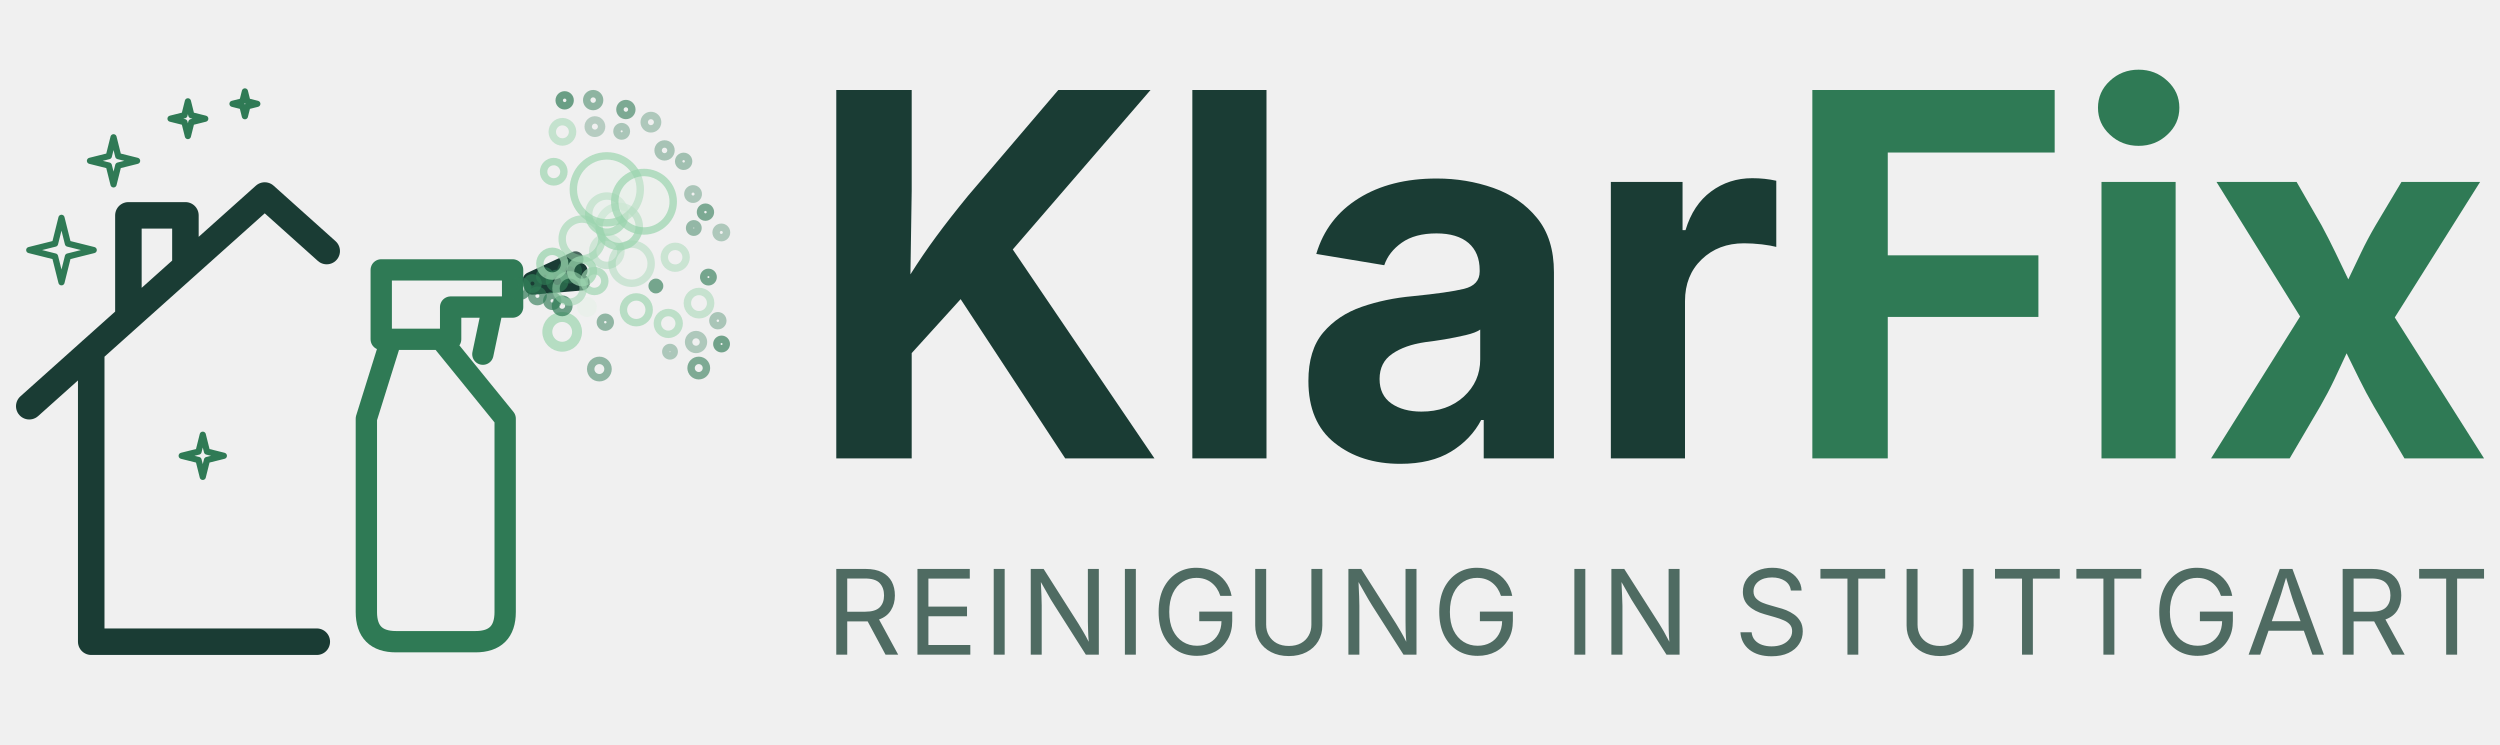
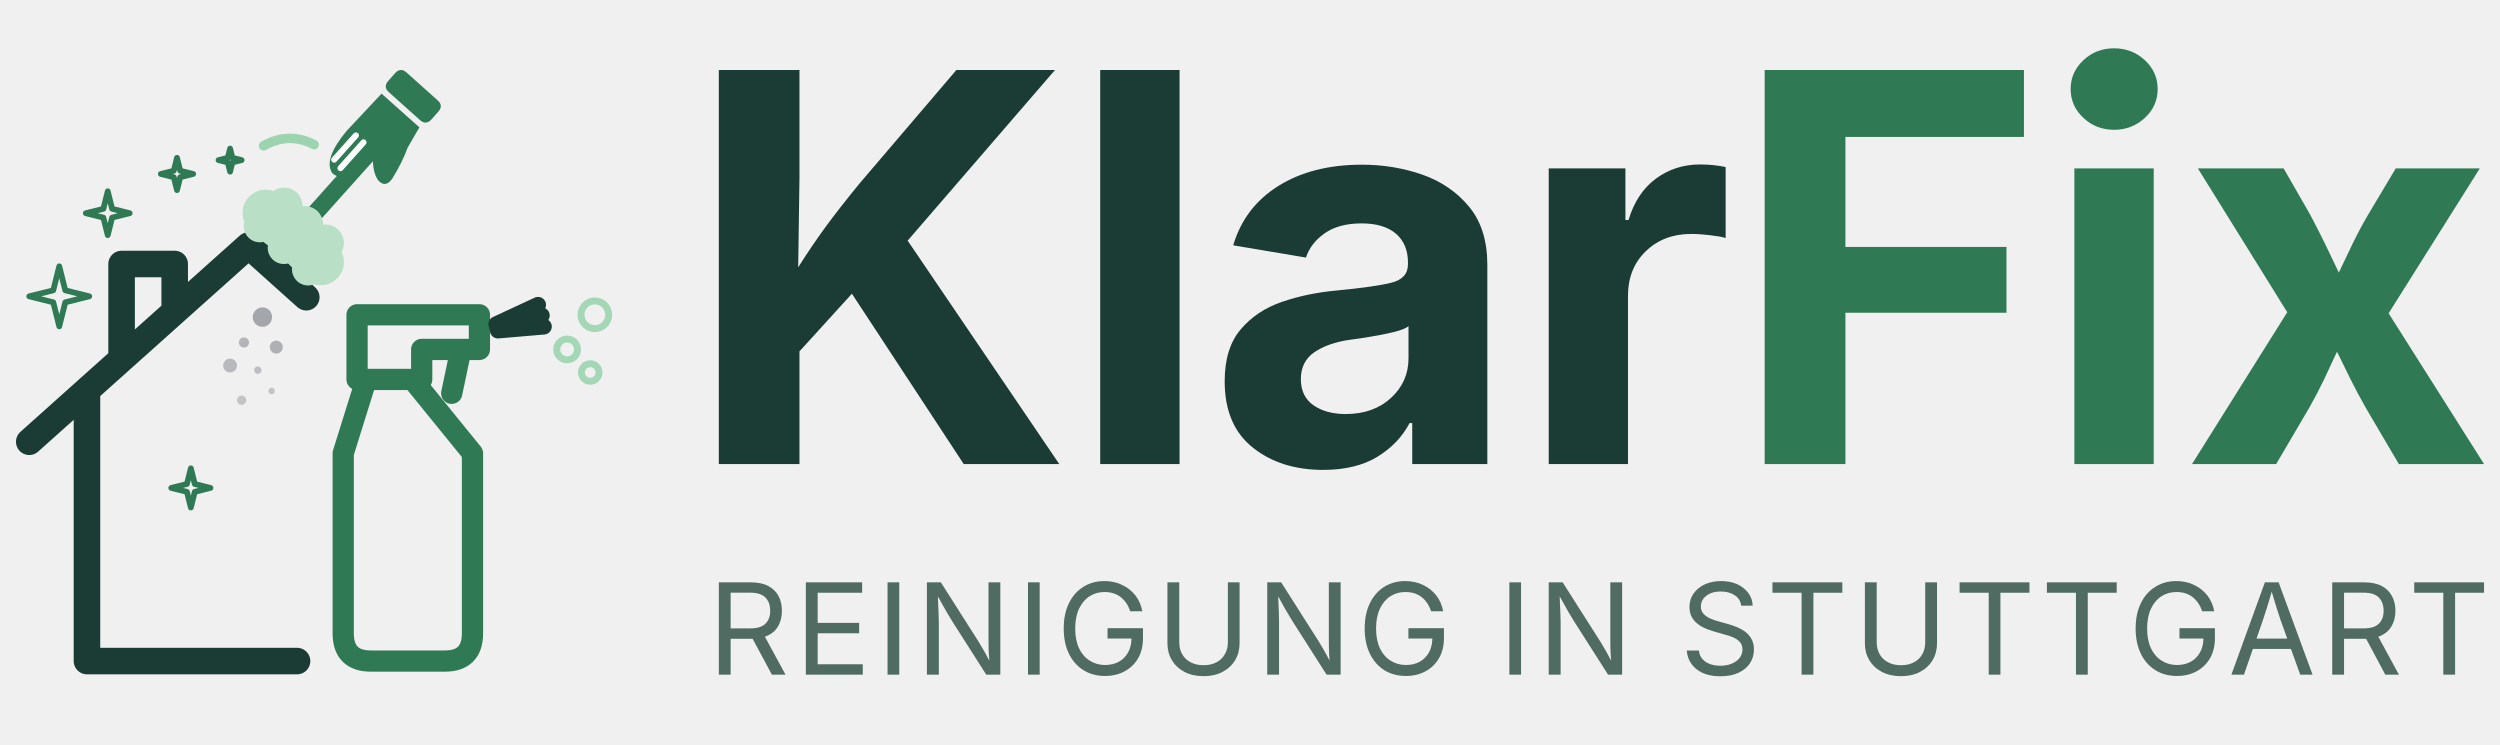
<svg xmlns="http://www.w3.org/2000/svg" viewBox="0 0 235 70" width="235" height="70" role="img" aria-label="KlarFix Logo">
-   <g transform="translate(-4.24 4.4) scale(2.33)">
-     <path d="M3 14.5L12.5 6L15 8.24M7 10.92V6.8H9.3V8.86M5.5 12.26V24H14.6" fill="none" stroke="#1A3C34" stroke-width="1.07" stroke-linecap="round" stroke-linejoin="round" />
-     <path d="M17.2 11.8V9H22.5V10.5H20V11.8ZM17.6 11.8L16.6 15V22.8Q16.6 24 17.8 24H21Q22.2 24 22.2 22.8V15L19.6 11.8M21.7 10.5L21.3 12.4" fill="none" stroke="#2F7A55" stroke-width="0.86" stroke-linecap="round" stroke-linejoin="round" />
-     <path d="M23.23 9.41L25.04 8.57M23.27 9.54L25.2 9.03M23.3 9.68L25.29 9.51" fill="none" stroke="#1A3C34" stroke-width="0.64" stroke-linecap="round" stroke-linejoin="round" />
-     <circle cx="24.5" cy="11.5" r="0.6" fill="none" stroke="#9BD4AE" stroke-width="0.4" opacity="0.7" />
-     <circle cx="25.5" cy="10.5" r="0.4" fill="#E6F0E8" opacity="0.6" />
-     <circle cx="26" cy="13" r="0.35" fill="none" stroke="#2F7A55" stroke-width="0.3" opacity="0.5" />
-     <circle cx="22.8" cy="9.75" r="0.31" fill="none" stroke="#2F7A55" stroke-width="0.3" opacity="0.69" />
-     <circle cx="23.3" cy="9.55" r="0.23" fill="none" stroke="#2F7A55" stroke-width="0.3" opacity="0.75" />
-     <circle cx="23.5" cy="10.05" r="0.23" fill="none" stroke="#2F7A55" stroke-width="0.3" opacity="0.63" />
-     <circle cx="23.8" cy="9.25" r="0.21" fill="none" stroke="#2F7A55" stroke-width="0.3" opacity="0.67" />
-     <circle cx="24.1" cy="10.25" r="0.22" fill="none" stroke="#2F7A55" stroke-width="0.3" opacity="0.65" />
-     <circle cx="24.3" cy="9.45" r="0.31" fill="none" stroke="#2F7A55" stroke-width="0.3" opacity="0.67" />
-     <circle cx="24.5" cy="10.45" r="0.27" fill="none" stroke="#2F7A55" stroke-width="0.3" opacity="0.7" />
-     <circle cx="24.8" cy="9.05" r="0.35" fill="none" stroke="#2F7A55" stroke-width="0.3" opacity="0.44" />
-     <circle cx="24.1" cy="8.75" r="0.5" fill="none" stroke="#9BD4AE" stroke-width="0.3" opacity="0.74" />
-     <circle cx="24.8" cy="9.75" r="0.55" fill="none" stroke="#9BD4AE" stroke-width="0.3" opacity="0.56" />
-     <circle cx="25.3" cy="9.05" r="0.46" fill="none" stroke="#9BD4AE" stroke-width="0.3" opacity="0.73" />
-     <circle cx="25.8" cy="9.45" r="0.42" fill="none" stroke="#9BD4AE" stroke-width="0.3" opacity="0.67" />
-     <circle cx="26.3" cy="8.25" r="0.57" fill="none" stroke="#9BD4AE" stroke-width="0.3" opacity="0.46" />
-     <circle cx="25.3" cy="7.75" r="0.8" fill="#E6F0E8" fill-opacity="0.39" stroke="#9BD4AE" stroke-width="0.3" opacity="0.59" />
-     <circle cx="26.8" cy="7.25" r="0.81" fill="#E6F0E8" fill-opacity="0.57" stroke="#9BD4AE" stroke-width="0.3" opacity="0.72" />
-     <circle cx="27.3" cy="8.75" r="0.79" fill="#E6F0E8" fill-opacity="0.57" stroke="#9BD4AE" stroke-width="0.3" opacity="0.42" />
-     <circle cx="26.3" cy="6.75" r="0.73" fill="#E6F0E8" fill-opacity="0.5" stroke="#9BD4AE" stroke-width="0.3" opacity="0.68" />
-     <circle cx="26.3" cy="5.75" r="1.35" fill="#E6F0E8" fill-opacity="0.6" stroke="#9BD4AE" stroke-width="0.3" opacity="0.7" />
-     <circle cx="27.8" cy="6.25" r="1.18" fill="#E6F0E8" fill-opacity="0.52" stroke="#9BD4AE" stroke-width="0.3" opacity="0.72" />
-     <circle cx="28.78" cy="11.16" r="0.44" fill="none" stroke="#9BD4AE" stroke-width="0.3" opacity="0.6" />
-     <circle cx="24.6" cy="2.16" r="0.22" fill="none" stroke="#2F7A55" stroke-width="0.3" opacity="0.69" />
-     <circle cx="29.9" cy="11.91" r="0.3" fill="none" stroke="#2F7A55" stroke-width="0.3" opacity="0.34" />
-     <circle cx="24.51" cy="3.43" r="0.41" fill="none" stroke="#9BD4AE" stroke-width="0.3" opacity="0.52" />
-     <circle cx="27.49" cy="10.61" r="0.52" fill="none" stroke="#9BD4AE" stroke-width="0.3" opacity="0.67" />
-     <circle cx="29.78" cy="5.94" r="0.21" fill="none" stroke="#2F7A55" stroke-width="0.3" opacity="0.36" />
-     <circle cx="24.16" cy="5.04" r="0.41" fill="none" stroke="#9BD4AE" stroke-width="0.3" opacity="0.68" />
-     <circle cx="29.81" cy="7.31" r="0.17" fill="none" stroke="#2F7A55" stroke-width="0.3" opacity="0.48" />
-     <circle cx="25.82" cy="3.22" r="0.27" fill="none" stroke="#2F7A55" stroke-width="0.3" opacity="0.3" />
-     <circle cx="29.4" cy="4.62" r="0.2" fill="none" stroke="#2F7A55" stroke-width="0.3" opacity="0.41" />
-     <circle cx="29.06" cy="8.49" r="0.44" fill="none" stroke="#9BD4AE" stroke-width="0.3" opacity="0.45" />
-     <circle cx="30.02" cy="10.34" r="0.47" fill="none" stroke="#9BD4AE" stroke-width="0.3" opacity="0.5" />
-     <circle cx="28.63" cy="4.18" r="0.26" fill="none" stroke="#2F7A55" stroke-width="0.3" opacity="0.38" />
-     <circle cx="26.9" cy="3.41" r="0.19" fill="none" stroke="#2F7A55" stroke-width="0.3" opacity="0.36" />
-     <circle cx="30.92" cy="7.49" r="0.21" fill="none" stroke="#2F7A55" stroke-width="0.3" opacity="0.34" />
-     <circle cx="30.4" cy="9.29" r="0.19" fill="none" stroke="#2F7A55" stroke-width="0.3" opacity="0.64" />
-     <circle cx="28.28" cy="9.65" r="0.15" fill="none" stroke="#2F7A55" stroke-width="0.3" opacity="0.64" />
-     <circle cx="30.01" cy="12.96" r="0.31" fill="none" stroke="#2F7A55" stroke-width="0.3" opacity="0.59" />
-     <circle cx="30.93" cy="11.99" r="0.19" fill="none" stroke="#2F7A55" stroke-width="0.3" opacity="0.66" />
-     <circle cx="27.07" cy="2.53" r="0.24" fill="none" stroke="#2F7A55" stroke-width="0.3" opacity="0.6" />
-     <circle cx="30.78" cy="11.05" r="0.2" fill="none" stroke="#2F7A55" stroke-width="0.3" opacity="0.37" />
-     <circle cx="28.85" cy="12.3" r="0.17" fill="none" stroke="#2F7A55" stroke-width="0.3" opacity="0.35" />
-     <circle cx="28.08" cy="3.04" r="0.27" fill="none" stroke="#2F7A55" stroke-width="0.3" opacity="0.34" />
-     <circle cx="30.28" cy="6.67" r="0.2" fill="none" stroke="#2F7A55" stroke-width="0.3" opacity="0.6" />
-     <circle cx="26.24" cy="11.11" r="0.2" fill="none" stroke="#2F7A55" stroke-width="0.3" opacity="0.5" />
-     <circle cx="25.75" cy="2.15" r="0.26" fill="none" stroke="#2F7A55" stroke-width="0.3" opacity="0.51" />
+   <g transform="translate(-3.76 10.06) scale(2.17)">
+     <path d="M3 14.5L12.5 6L15 8.24M7 10.92V6.8H9.3V8.86M5.5 12.26V24H14.6" fill="none" stroke="#1A3C34" stroke-width="1.15" stroke-linecap="round" stroke-linejoin="round" />
+     <circle cx="13.1" cy="9.1" r="0.42" fill="#8A8D93" opacity="0.75" />
+     <circle cx="12.3" cy="10.2" r="0.22" fill="#8A8D93" opacity="0.6" />
+     <circle cx="13.7" cy="10.4" r="0.28" fill="#8A8D93" opacity="0.65" />
+     <circle cx="12.9" cy="11.4" r="0.16" fill="#8A8D93" opacity="0.5" />
+     <circle cx="11.7" cy="11.2" r="0.3" fill="#8A8D93" opacity="0.55" />
+     <circle cx="13.5" cy="12.3" r="0.14" fill="#8A8D93" opacity="0.45" />
+     <circle cx="12.2" cy="12.7" r="0.2" fill="#8A8D93" opacity="0.45" />
+     <path d="M13.15 1.68Q14.25 1.06 15.34 1.63" fill="none" stroke="#9BD4AE" stroke-width="0.41" stroke-linecap="round" stroke-linejoin="round" />
+     <path d="M14.97 5.05L17.97 1.7" fill="none" stroke="#2F7A55" stroke-width="0.74" stroke-linecap="round" stroke-linejoin="round" />
+     <circle cx="13.24" cy="4.58" r="1" fill="#B9E0C7" />
+     <circle cx="13.84" cy="5.12" r="1" fill="#B9E0C7" />
+     <circle cx="14.43" cy="5.65" r="1" fill="#B9E0C7" />
+     <circle cx="15.03" cy="6.18" r="1" fill="#B9E0C7" />
+     <circle cx="15.63" cy="6.72" r="1" fill="#B9E0C7" />
+     <circle cx="14.04" cy="4.29" r="0.8" fill="#B9E0C7" />
+     <circle cx="14.93" cy="5.09" r="0.8" fill="#B9E0C7" />
+     <circle cx="15.83" cy="5.89" r="0.8" fill="#B9E0C7" />
+     <circle cx="12.99" cy="5.16" r="0.7" fill="#B9E0C7" />
+     <circle cx="14.03" cy="6.1" r="0.7" fill="#B9E0C7" />
+     <circle cx="15.08" cy="7.03" r="0.7" fill="#B9E0C7" />
+     <path d="M18.26 -0.58L16.76 1.02Q15.73 2.25 16.12 2.86Q16.49 3.2 16.93 2.78L17.9 1.77Q17.81 2.77 18.12 3.18Q18.42 3.52 18.72 3.11Q19.17 2.38 19.39 1.76L19.9 0.88Z" fill="#2F7A55" />
+     <path d="M18.58 -0.64Q18.32 -0.87 18.55 -1.13L18.85 -1.47Q19.09 -1.73 19.35 -1.49L20.69 -0.29Q20.95 -0.06 20.72 0.2L20.42 0.54Q20.18 0.8 19.92 0.56Z" fill="#2F7A55" />
+     <path d="M17.15 1.23L16.21 2.28M17.48 1.53L16.48 2.65" fill="none" stroke="#FFFFFF" stroke-width="0.26" stroke-linecap="round" stroke-linejoin="round" />
+     <path d="M17.2 11.8V9H22.5V10.5H20V11.8ZM17.6 11.8L16.6 15V22.8Q16.6 24 17.8 24H21Q22.2 24 22.2 22.8V15L19.6 11.8M21.7 10.5L21.3 12.4" fill="none" stroke="#2F7A55" stroke-width="0.92" stroke-linecap="round" stroke-linejoin="round" />
+     <path d="M23.23 9.41L25.04 8.57M23.27 9.54L25.2 9.03M23.3 9.68L25.29 9.51" fill="none" stroke="#1A3C34" stroke-width="0.69" stroke-linecap="round" stroke-linejoin="round" />
+     <circle cx="26.3" cy="10.5" r="0.45" fill="none" stroke="#9BD4AE" stroke-width="0.3" opacity="0.9" />
+     <circle cx="27.5" cy="9" r="0.6" fill="none" stroke="#9BD4AE" stroke-width="0.3" opacity="0.9" />
+     <circle cx="27.3" cy="11.5" r="0.38" fill="none" stroke="#9BD4AE" stroke-width="0.3" opacity="0.9" />
    <path class="star" d="M4.3 6.9L4.56 7.94L5.6 8.2L4.56 8.46L4.3 9.5L4.04 8.46L3 8.2L4.04 7.94Z" fill="none" stroke="#2F7A55" stroke-width="0.25" stroke-linejoin="round" />
    <path class="star" d="M6.4 3.65L6.59 4.41L7.35 4.6L6.59 4.79L6.4 5.55L6.21 4.79L5.45 4.6L6.21 4.41Z" fill="none" stroke="#2F7A55" stroke-width="0.25" stroke-linejoin="round" />
    <path class="star" d="M9.4 2.2L9.54 2.76L10.1 2.9L9.54 3.04L9.4 3.6L9.26 3.04L8.7 2.9L9.26 2.76Z" fill="none" stroke="#2F7A55" stroke-width="0.25" stroke-linejoin="round" />
    <path class="star" d="M11.7 1.8L11.8 2.2L12.2 2.3L11.8 2.4L11.7 2.8L11.6 2.4L11.2 2.3L11.6 2.2Z" fill="none" stroke="#2F7A55" stroke-width="0.25" stroke-linejoin="round" />
    <path class="star" d="M10 15.65L10.17 16.33L10.85 16.5L10.17 16.67L10 17.35L9.83 16.67L9.15 16.5L9.83 16.33Z" fill="none" stroke="#2F7A55" stroke-width="0.25" stroke-linejoin="round" />
  </g>
-   <path d="M78.61 43.09V8.46H85.7V17.92L85.58 25.79Q86.72 23.98 88 22.24Q89.28 20.5 91 18.4L99.48 8.46H108.15L95.2 23.45L108.52 43.09H100.13L90.3 28.12L85.7 33.19V43.09ZM119.05 8.46V43.09H112.08V8.46ZM131.63 43.6Q127.91 43.6 125.45 41.63Q122.99 39.67 122.99 35.81Q122.99 32.91 124.38 31.26Q125.78 29.61 128.01 28.84Q130.24 28.07 132.8 27.84Q136.14 27.51 137.62 27.15Q139.09 26.79 139.09 25.52V25.4Q139.09 23.75 138.04 22.84Q136.98 21.94 135.03 21.94Q133 21.94 131.77 22.81Q130.54 23.68 130.12 24.93L123.73 23.87Q124.73 20.5 127.72 18.64Q130.7 16.78 135.05 16.78Q137.84 16.78 140.36 17.66Q142.88 18.54 144.47 20.48Q146.07 22.42 146.07 25.59V43.09H139.47V39.48H139.23Q138.28 41.3 136.4 42.45Q134.52 43.6 131.63 43.6ZM133.61 38.69Q136.05 38.69 137.6 37.28Q139.14 35.86 139.14 33.79V30.98Q138.72 31.28 137.78 31.5Q136.84 31.72 135.79 31.9Q134.75 32.07 133.98 32.16Q132.05 32.44 130.87 33.26Q129.68 34.07 129.68 35.63Q129.68 37.14 130.78 37.92Q131.89 38.69 133.61 38.69ZM151.42 43.09V17.1H158.16V21.63H158.44Q159.16 19.24 160.84 18Q162.53 16.75 164.71 16.75Q165.9 16.75 166.97 16.99V23.21Q166.5 23.08 165.61 22.97Q164.71 22.87 163.94 22.87Q161.53 22.87 159.96 24.38Q158.39 25.89 158.39 28.3V43.09Z" fill="#1A3C34" />
-   <path d="M170.36 43.09V8.46H193.14V14.34H177.45V24H191.61V29.79H177.45V43.09ZM197.54 43.09V17.1H204.51V43.09ZM201.03 13.71Q199.45 13.71 198.33 12.66Q197.21 11.62 197.21 10.13Q197.21 8.64 198.33 7.6Q199.45 6.55 201.03 6.55Q202.61 6.55 203.73 7.6Q204.86 8.64 204.86 10.13Q204.86 11.62 203.73 12.66Q202.61 13.71 201.03 13.71ZM207.84 43.09 216.21 29.75 208.35 17.1H215.88L218.23 21.19Q218.93 22.49 219.54 23.76Q220.16 25.03 220.74 26.26Q221.32 25.03 221.94 23.75Q222.55 22.47 223.3 21.19L225.74 17.1H233.13L225.11 29.84L233.5 43.09H226.02L223.13 38.18Q222.41 36.93 221.79 35.67Q221.16 34.42 220.58 33.21Q220.02 34.42 219.43 35.67Q218.83 36.93 218.11 38.18L215.23 43.09Z" fill="#2F7A55" />
-   <path d="M78.61 61.54V53.48H81.37Q82.31 53.48 82.92 53.8Q83.53 54.12 83.83 54.68Q84.12 55.25 84.12 55.97Q84.12 56.77 83.75 57.36Q83.39 57.96 82.63 58.23L84.43 61.54H83.24L81.56 58.41Q81.47 58.41 81.38 58.41H79.64V61.54ZM79.64 57.5H81.33Q82.28 57.5 82.69 57.09Q83.1 56.68 83.1 55.97Q83.1 55.25 82.69 54.81Q82.28 54.38 81.32 54.38H79.64ZM86.24 61.54V53.48H91.16V54.39H87.27V57.02H90.9V57.93H87.27V60.63H91.21V61.54ZM94.44 53.48V61.54H93.41V53.48ZM96.89 61.54V53.48H98.1L101.38 58.64Q101.54 58.9 101.8 59.34Q102.06 59.78 102.34 60.33Q102.29 59.74 102.28 59.25Q102.26 58.75 102.26 58.43V53.48H103.29V61.54H102.07L99.15 56.95Q98.96 56.67 98.78 56.36Q98.6 56.06 98.38 55.66Q98.16 55.27 97.84 54.71Q97.87 55.49 97.9 56.07Q97.92 56.65 97.92 56.94V61.54ZM106.77 53.48V61.54H105.74V53.48ZM112.52 61.65Q111.44 61.65 110.63 61.15Q109.82 60.65 109.36 59.72Q108.91 58.79 108.91 57.52Q108.91 56.23 109.36 55.3Q109.82 54.38 110.62 53.87Q111.42 53.37 112.45 53.37Q113.31 53.37 114 53.7Q114.7 54.03 115.16 54.63Q115.62 55.22 115.77 56.01H114.71Q114.46 55.23 113.89 54.78Q113.31 54.32 112.46 54.32Q111.75 54.32 111.17 54.69Q110.59 55.05 110.25 55.76Q109.91 56.48 109.91 57.52Q109.91 58.54 110.25 59.25Q110.6 59.96 111.19 60.33Q111.78 60.7 112.52 60.7Q113.19 60.7 113.7 60.42Q114.22 60.14 114.51 59.62Q114.81 59.1 114.82 58.39H112.73V57.49H115.83V58.37Q115.83 59.37 115.4 60.11Q114.97 60.85 114.23 61.25Q113.48 61.65 112.52 61.65ZM121.15 61.67Q120.2 61.67 119.49 61.3Q118.77 60.93 118.38 60.28Q117.99 59.63 117.99 58.8V53.48H119.02V58.72Q119.02 59.3 119.28 59.75Q119.54 60.2 120.01 60.46Q120.49 60.72 121.15 60.72Q121.81 60.72 122.29 60.46Q122.76 60.2 123.01 59.75Q123.27 59.3 123.27 58.72V53.48H124.3V58.8Q124.3 59.63 123.91 60.28Q123.52 60.93 122.81 61.3Q122.1 61.67 121.15 61.67ZM126.75 61.54V53.48H127.96L131.24 58.64Q131.4 58.9 131.66 59.34Q131.92 59.78 132.19 60.33Q132.14 59.74 132.13 59.25Q132.12 58.75 132.12 58.43V53.48H133.15V61.54H131.93L129 56.95Q128.82 56.67 128.64 56.36Q128.46 56.06 128.24 55.66Q128.01 55.27 127.7 54.71Q127.73 55.49 127.76 56.07Q127.78 56.65 127.78 56.94V61.54ZM138.9 61.65Q137.82 61.65 137.01 61.15Q136.2 60.65 135.74 59.72Q135.29 58.79 135.29 57.52Q135.29 56.23 135.74 55.3Q136.2 54.38 137 53.87Q137.8 53.37 138.83 53.37Q139.69 53.37 140.38 53.7Q141.08 54.03 141.54 54.63Q142 55.22 142.15 56.01H141.09Q140.84 55.23 140.27 54.78Q139.69 54.32 138.84 54.32Q138.13 54.32 137.55 54.69Q136.97 55.05 136.63 55.76Q136.29 56.48 136.29 57.52Q136.29 58.54 136.63 59.25Q136.98 59.96 137.57 60.33Q138.16 60.7 138.9 60.7Q139.57 60.7 140.08 60.42Q140.6 60.14 140.89 59.62Q141.19 59.1 141.2 58.39H139.11V57.49H142.21V58.37Q142.21 59.37 141.78 60.11Q141.35 60.85 140.61 61.25Q139.86 61.65 138.9 61.65ZM149.02 53.48V61.54H147.99V53.48ZM151.47 61.54V53.48H152.68L155.97 58.64Q156.13 58.9 156.39 59.34Q156.64 59.78 156.92 60.33Q156.87 59.74 156.86 59.25Q156.85 58.75 156.85 58.43V53.48H157.88V61.54H156.65L153.73 56.95Q153.55 56.67 153.36 56.36Q153.18 56.06 152.96 55.66Q152.74 55.27 152.42 54.71Q152.46 55.49 152.48 56.07Q152.51 56.65 152.51 56.94V61.54ZM166.53 61.69Q165.22 61.69 164.44 61.07Q163.67 60.45 163.6 59.43H164.65Q164.7 59.89 164.96 60.18Q165.23 60.48 165.64 60.62Q166.06 60.76 166.53 60.76Q167.07 60.76 167.51 60.59Q167.95 60.41 168.2 60.08Q168.46 59.76 168.46 59.33Q168.46 58.94 168.24 58.7Q168.02 58.45 167.65 58.3Q167.29 58.14 166.86 58.02L165.88 57.74Q164.91 57.47 164.37 56.95Q163.83 56.44 163.83 55.64Q163.83 54.95 164.19 54.44Q164.56 53.93 165.19 53.65Q165.82 53.37 166.6 53.37Q167.39 53.37 168.01 53.65Q168.62 53.93 168.97 54.42Q169.33 54.9 169.35 55.51H168.34Q168.27 54.92 167.78 54.6Q167.29 54.28 166.57 54.28Q165.78 54.28 165.3 54.65Q164.83 55.02 164.83 55.59Q164.83 56.01 165.09 56.27Q165.35 56.53 165.71 56.67Q166.07 56.81 166.37 56.89L167.17 57.12Q167.5 57.2 167.89 57.35Q168.28 57.51 168.64 57.76Q169 58.01 169.23 58.4Q169.46 58.78 169.46 59.35Q169.46 60.01 169.11 60.54Q168.77 61.07 168.11 61.38Q167.46 61.69 166.53 61.69ZM171.12 54.39V53.48H177.21V54.39H174.68V61.54H173.66V54.39ZM182.37 61.67Q181.42 61.67 180.71 61.3Q180 60.93 179.61 60.28Q179.22 59.63 179.22 58.8V53.48H180.25V58.72Q180.25 59.3 180.5 59.75Q180.76 60.2 181.24 60.46Q181.71 60.72 182.37 60.72Q183.04 60.72 183.51 60.46Q183.98 60.2 184.24 59.75Q184.49 59.3 184.49 58.72V53.48H185.52V58.8Q185.52 59.63 185.13 60.28Q184.74 60.93 184.03 61.3Q183.33 61.67 182.37 61.67ZM187.53 54.39V53.48H193.62V54.39H191.09V61.54H190.07V54.39ZM195.18 54.39V53.48H201.28V54.39H198.75V61.54H197.72V54.39ZM206.58 61.65Q205.51 61.65 204.69 61.15Q203.88 60.65 203.43 59.72Q202.97 58.79 202.97 57.52Q202.97 56.23 203.43 55.3Q203.88 54.38 204.68 53.87Q205.48 53.37 206.52 53.37Q207.37 53.37 208.07 53.7Q208.77 54.03 209.23 54.63Q209.69 55.22 209.83 56.01H208.77Q208.52 55.23 207.95 54.78Q207.38 54.32 206.52 54.32Q205.81 54.32 205.24 54.69Q204.66 55.05 204.32 55.76Q203.97 56.48 203.97 57.52Q203.97 58.54 204.32 59.25Q204.66 59.96 205.25 60.33Q205.84 60.7 206.58 60.7Q207.26 60.7 207.77 60.42Q208.28 60.14 208.58 59.62Q208.87 59.1 208.88 58.39H206.79V57.49H209.89V58.37Q209.89 59.37 209.46 60.11Q209.04 60.85 208.29 61.25Q207.55 61.65 206.58 61.65ZM211.37 61.54 214.3 53.48H215.49L218.45 61.54H217.37L216.56 59.29H213.24L212.46 61.54ZM213.55 58.39H216.25L215.66 56.76Q215.51 56.35 215.33 55.76Q215.15 55.18 214.89 54.3Q214.63 55.19 214.44 55.79Q214.25 56.38 214.12 56.76ZM220.21 61.54V53.48H222.97Q223.91 53.48 224.52 53.8Q225.13 54.12 225.43 54.68Q225.72 55.25 225.72 55.97Q225.72 56.77 225.36 57.36Q224.99 57.96 224.23 58.23L226.04 61.54H224.85L223.17 58.41Q223.07 58.41 222.98 58.41H221.24V61.54ZM221.24 57.5H222.93Q223.88 57.5 224.29 57.09Q224.7 56.68 224.7 55.97Q224.7 55.25 224.29 54.81Q223.88 54.38 222.92 54.38H221.24ZM227.4 54.39V53.48H233.5V54.39H230.97V61.54H229.94V54.39Z" fill="#4F6B62" />
+   <path d="M67.57 43.62V6.58H75.15V16.7L75.03 25.13Q76.25 23.19 77.61 21.32Q78.98 19.46 80.82 17.22L89.9 6.58H99.17L85.32 22.62L99.57 43.62H90.59L80.08 27.61L75.15 33.03V43.62ZM110.88 6.58V43.62H103.42V6.58ZM124.37 44.17Q120.39 44.17 117.76 42.07Q115.12 39.97 115.12 35.84Q115.12 32.73 116.62 30.97Q118.11 29.2 120.49 28.38Q122.88 27.56 125.61 27.31Q129.19 26.97 130.77 26.58Q132.35 26.2 132.35 24.83V24.7Q132.35 22.94 131.22 21.97Q130.09 21 128 21Q125.84 21 124.52 21.93Q123.2 22.86 122.76 24.21L115.92 23.06Q116.99 19.46 120.18 17.47Q123.38 15.48 128.03 15.48Q131.01 15.48 133.71 16.42Q136.4 17.37 138.11 19.45Q139.81 21.52 139.81 24.9V43.62H132.75V39.77H132.5Q131.48 41.71 129.47 42.94Q127.45 44.17 124.37 44.17ZM126.49 38.92Q129.1 38.92 130.75 37.41Q132.4 35.89 132.4 33.68V30.67Q131.95 30.99 130.95 31.23Q129.94 31.47 128.82 31.65Q127.7 31.84 126.88 31.94Q124.82 32.24 123.55 33.11Q122.28 33.98 122.28 35.64Q122.28 37.26 123.46 38.09Q124.65 38.92 126.49 38.92ZM145.58 43.62V15.83H152.79V20.68H153.08Q153.85 18.12 155.66 16.79Q157.46 15.46 159.8 15.46Q161.06 15.46 162.21 15.7V22.37Q161.71 22.22 160.75 22.11Q159.8 21.99 158.98 21.99Q156.39 21.99 154.71 23.61Q153.03 25.23 153.03 27.81V43.62Z" fill="#1A3C34" />
+   <path d="M165.88 43.62V6.58H190.25V12.87H173.47V23.21H188.61V29.4H173.47V43.62ZM194.99 43.62V15.83H202.45V43.62ZM198.72 12.2Q197.03 12.2 195.84 11.08Q194.64 9.96 194.64 8.37Q194.64 6.78 195.84 5.66Q197.03 4.54 198.72 4.54Q200.41 4.54 201.62 5.66Q202.82 6.78 202.82 8.37Q202.82 9.96 201.62 11.08Q200.41 12.2 198.72 12.2ZM206.05 43.62 215 29.35 206.6 15.83H214.66L217.17 20.2Q217.91 21.6 218.57 22.95Q219.23 24.31 219.85 25.62Q220.47 24.31 221.13 22.94Q221.79 21.57 222.59 20.2L225.2 15.83H233.1L224.53 29.45L233.5 43.62H225.49L222.41 38.38Q221.64 37.03 220.97 35.69Q220.3 34.35 219.68 33.06Q219.08 34.35 218.45 35.69Q217.81 37.03 217.04 38.38L213.96 43.62Z" fill="#2F7A55" />
+   <path d="M67.57 63.42V54.74H70.54Q71.56 54.74 72.21 55.08Q72.87 55.43 73.19 56.04Q73.5 56.64 73.5 57.42Q73.5 58.28 73.11 58.92Q72.72 59.56 71.9 59.85L73.84 63.42H72.56L70.75 60.05Q70.65 60.05 70.55 60.05H68.68V63.42ZM68.68 59.07H70.5Q71.52 59.07 71.96 58.62Q72.4 58.18 72.4 57.42Q72.4 56.64 71.96 56.18Q71.52 55.71 70.48 55.71H68.68ZM75.75 63.42V54.74H81.04V55.72H76.86V58.55H80.76V59.53H76.86V62.44H81.1V63.42ZM84.53 54.74V63.42H83.43V54.74ZM87.13 63.42V54.74H88.44L91.97 60.29Q92.15 60.57 92.42 61.05Q92.7 61.52 93 62.11Q92.94 61.48 92.93 60.95Q92.92 60.41 92.92 60.06V54.74H94.03V63.42H92.71L89.56 58.48Q89.37 58.17 89.17 57.84Q88.97 57.52 88.74 57.09Q88.5 56.67 88.16 56.06Q88.19 56.9 88.22 57.52Q88.25 58.15 88.25 58.47V63.42ZM97.73 54.74V63.42H96.63V54.74ZM103.88 63.54Q102.72 63.54 101.85 63Q100.97 62.45 100.48 61.45Q99.99 60.45 99.99 59.08Q99.99 57.7 100.48 56.7Q100.97 55.7 101.84 55.16Q102.7 54.62 103.81 54.62Q104.73 54.62 105.48 54.98Q106.23 55.34 106.73 55.97Q107.22 56.61 107.38 57.46H106.24Q105.97 56.62 105.35 56.13Q104.74 55.65 103.82 55.65Q103.05 55.65 102.43 56.04Q101.81 56.43 101.44 57.2Q101.07 57.96 101.07 59.08Q101.07 60.19 101.44 60.96Q101.81 61.72 102.45 62.11Q103.08 62.51 103.88 62.51Q104.6 62.51 105.16 62.21Q105.71 61.91 106.03 61.35Q106.35 60.79 106.36 60.02H104.11V59.05H107.44V60Q107.44 61.08 106.98 61.88Q106.52 62.67 105.72 63.1Q104.92 63.54 103.88 63.54ZM113.14 63.56Q112.11 63.56 111.34 63.16Q110.58 62.76 110.16 62.06Q109.74 61.36 109.74 60.47V54.74H110.85V60.38Q110.85 61 111.12 61.49Q111.4 61.98 111.91 62.25Q112.43 62.53 113.14 62.53Q113.85 62.53 114.36 62.25Q114.87 61.98 115.14 61.49Q115.42 61 115.42 60.38V54.74H116.52V60.47Q116.52 61.36 116.1 62.06Q115.68 62.76 114.92 63.16Q114.16 63.56 113.14 63.56ZM119.12 63.42V54.74H120.43L123.96 60.29Q124.13 60.57 124.41 61.05Q124.69 61.52 124.98 62.11Q124.93 61.48 124.92 60.95Q124.91 60.41 124.91 60.06V54.74H126.02V63.42H124.7L121.55 58.48Q121.35 58.17 121.16 57.84Q120.96 57.52 120.72 57.09Q120.48 56.67 120.15 56.06Q120.18 56.9 120.21 57.52Q120.23 58.15 120.23 58.47V63.42ZM132.16 63.54Q131 63.54 130.13 63Q129.26 62.45 128.77 61.45Q128.28 60.45 128.28 59.08Q128.28 57.7 128.77 56.7Q129.26 55.7 130.12 55.16Q130.98 54.62 132.09 54.62Q133.01 54.62 133.76 54.98Q134.51 55.34 135.01 55.97Q135.5 56.61 135.66 57.46H134.52Q134.25 56.62 133.64 56.13Q133.02 55.65 132.1 55.65Q131.34 55.65 130.71 56.04Q130.09 56.43 129.72 57.2Q129.35 57.96 129.35 59.08Q129.35 60.19 129.72 60.96Q130.09 61.72 130.73 62.11Q131.37 62.51 132.16 62.51Q132.89 62.51 133.44 62.21Q133.99 61.91 134.31 61.35Q134.63 60.79 134.64 60.02H132.39V59.05H135.73V60Q135.73 61.08 135.26 61.88Q134.8 62.67 134 63.1Q133.2 63.54 132.16 63.54ZM142.98 54.74V63.42H141.88V54.74ZM145.58 63.42V54.74H146.89L150.42 60.29Q150.6 60.57 150.87 61.05Q151.15 61.52 151.45 62.11Q151.39 61.48 151.38 60.95Q151.37 60.41 151.37 60.06V54.74H152.48V63.42H151.16L148.01 58.48Q147.82 58.17 147.62 57.84Q147.42 57.52 147.19 57.09Q146.95 56.67 146.61 56.06Q146.64 56.9 146.67 57.52Q146.7 58.15 146.7 58.47V63.42ZM161.71 63.57Q160.3 63.57 159.47 62.9Q158.64 62.24 158.56 61.15H159.7Q159.74 61.64 160.03 61.95Q160.32 62.27 160.76 62.43Q161.21 62.58 161.71 62.58Q162.3 62.58 162.77 62.39Q163.24 62.2 163.52 61.85Q163.79 61.5 163.79 61.04Q163.79 60.62 163.55 60.35Q163.32 60.09 162.93 59.92Q162.54 59.75 162.07 59.63L161.02 59.33Q159.97 59.03 159.39 58.48Q158.81 57.92 158.81 57.06Q158.81 56.33 159.2 55.78Q159.6 55.23 160.27 54.92Q160.95 54.62 161.79 54.62Q162.65 54.62 163.31 54.92Q163.96 55.23 164.35 55.75Q164.73 56.27 164.75 56.93H163.67Q163.59 56.29 163.06 55.95Q162.53 55.6 161.75 55.6Q160.91 55.6 160.4 56Q159.88 56.4 159.88 57.01Q159.88 57.46 160.17 57.74Q160.45 58.02 160.84 58.17Q161.22 58.33 161.54 58.41L162.41 58.65Q162.76 58.75 163.18 58.91Q163.6 59.07 163.99 59.34Q164.37 59.61 164.62 60.03Q164.87 60.45 164.87 61.05Q164.87 61.77 164.5 62.34Q164.13 62.91 163.42 63.24Q162.72 63.57 161.71 63.57ZM166.61 55.72V54.74H173.18V55.72H170.46V63.42H169.35V55.72ZM178.7 63.56Q177.67 63.56 176.9 63.16Q176.14 62.76 175.72 62.06Q175.3 61.36 175.3 60.47V54.74H176.41V60.38Q176.41 61 176.68 61.49Q176.96 61.98 177.47 62.25Q177.98 62.53 178.7 62.53Q179.41 62.53 179.92 62.25Q180.43 61.98 180.7 61.49Q180.97 61 180.97 60.38V54.74H182.08V60.47Q182.08 61.36 181.66 62.06Q181.24 62.76 180.48 63.16Q179.72 63.56 178.7 63.56ZM184.2 55.72V54.74H190.77V55.72H188.04V63.42H186.94V55.72ZM192.41 55.72V54.74H198.97V55.72H196.25V63.42H195.14V55.72ZM204.64 63.54Q203.48 63.54 202.61 63Q201.73 62.45 201.24 61.45Q200.75 60.45 200.75 59.08Q200.75 57.7 201.24 56.7Q201.73 55.7 202.6 55.16Q203.46 54.62 204.57 54.62Q205.49 54.62 206.24 54.98Q206.99 55.34 207.49 55.97Q207.98 56.61 208.14 57.46H207Q206.73 56.62 206.11 56.13Q205.5 55.65 204.58 55.65Q203.81 55.65 203.19 56.04Q202.57 56.43 202.2 57.2Q201.83 57.96 201.83 59.08Q201.83 60.19 202.2 60.96Q202.57 61.72 203.21 62.11Q203.84 62.51 204.64 62.51Q205.36 62.51 205.92 62.21Q206.47 61.91 206.79 61.35Q207.11 60.79 207.12 60.02H204.87V59.05H208.2V60Q208.2 61.08 207.74 61.88Q207.28 62.67 206.48 63.1Q205.68 63.54 204.64 63.54ZM209.75 63.42 212.9 54.74H214.19L217.38 63.42H216.22L215.35 61H211.77L210.93 63.42ZM212.11 60.03H215L214.37 58.27Q214.22 57.83 214.02 57.2Q213.82 56.57 213.54 55.62Q213.27 56.58 213.06 57.22Q212.86 57.87 212.72 58.27ZM219.23 63.42V54.74H222.21Q223.22 54.74 223.88 55.08Q224.53 55.43 224.85 56.04Q225.17 56.64 225.17 57.42Q225.17 58.28 224.77 58.92Q224.38 59.56 223.56 59.85L225.5 63.42H224.22L222.42 60.05Q222.32 60.05 222.21 60.05H220.34V63.42ZM220.34 59.07H222.16Q223.18 59.07 223.62 58.62Q224.06 58.18 224.06 57.42Q224.06 56.64 223.62 56.18Q223.18 55.71 222.15 55.71H220.34ZM226.94 55.72V54.74H233.5V55.72H230.78V63.42H229.67V55.72Z" fill="#4F6B62" />
</svg>
